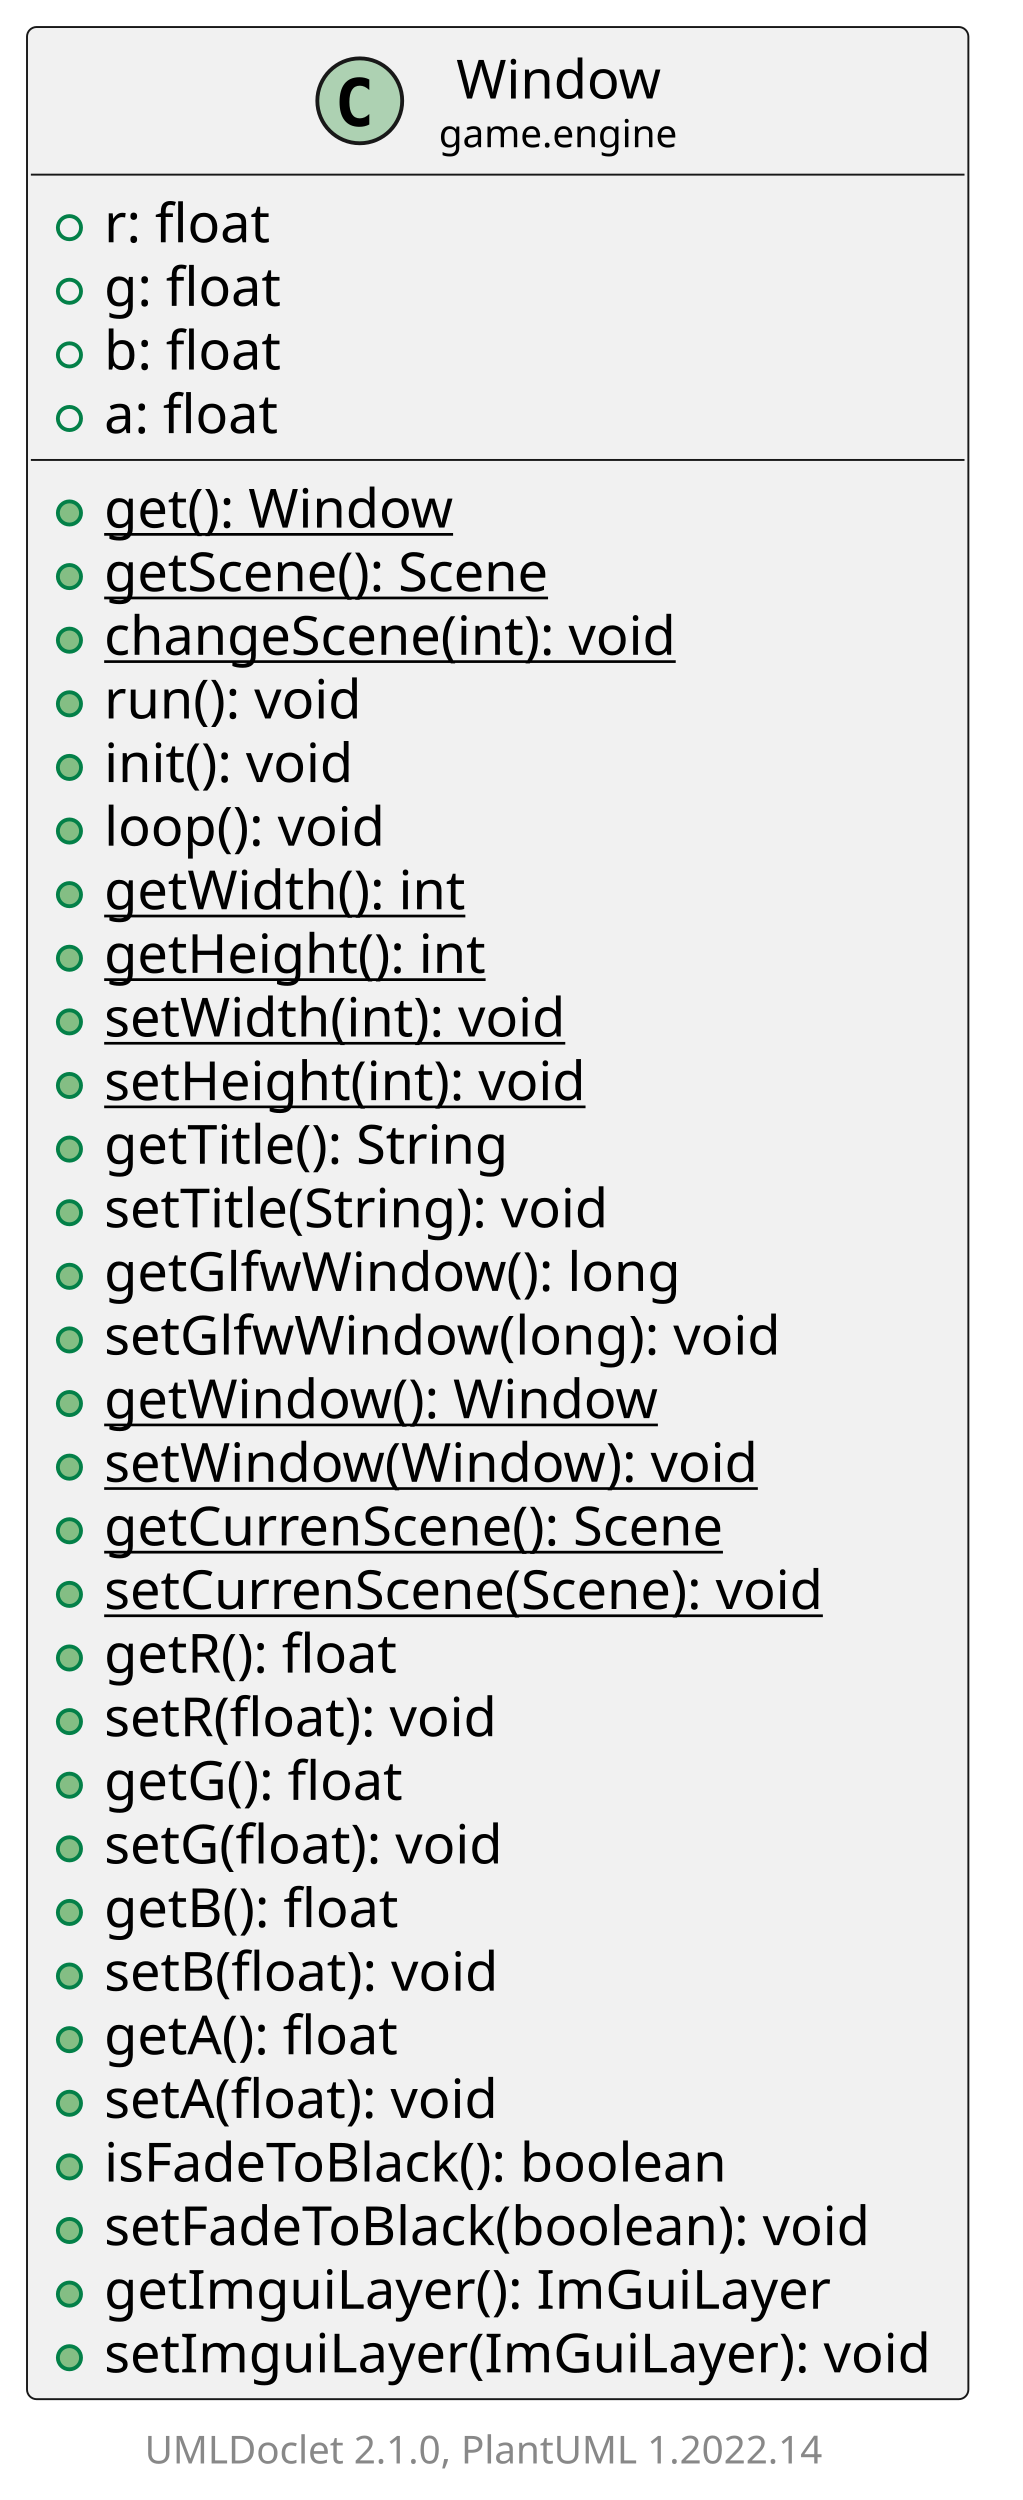
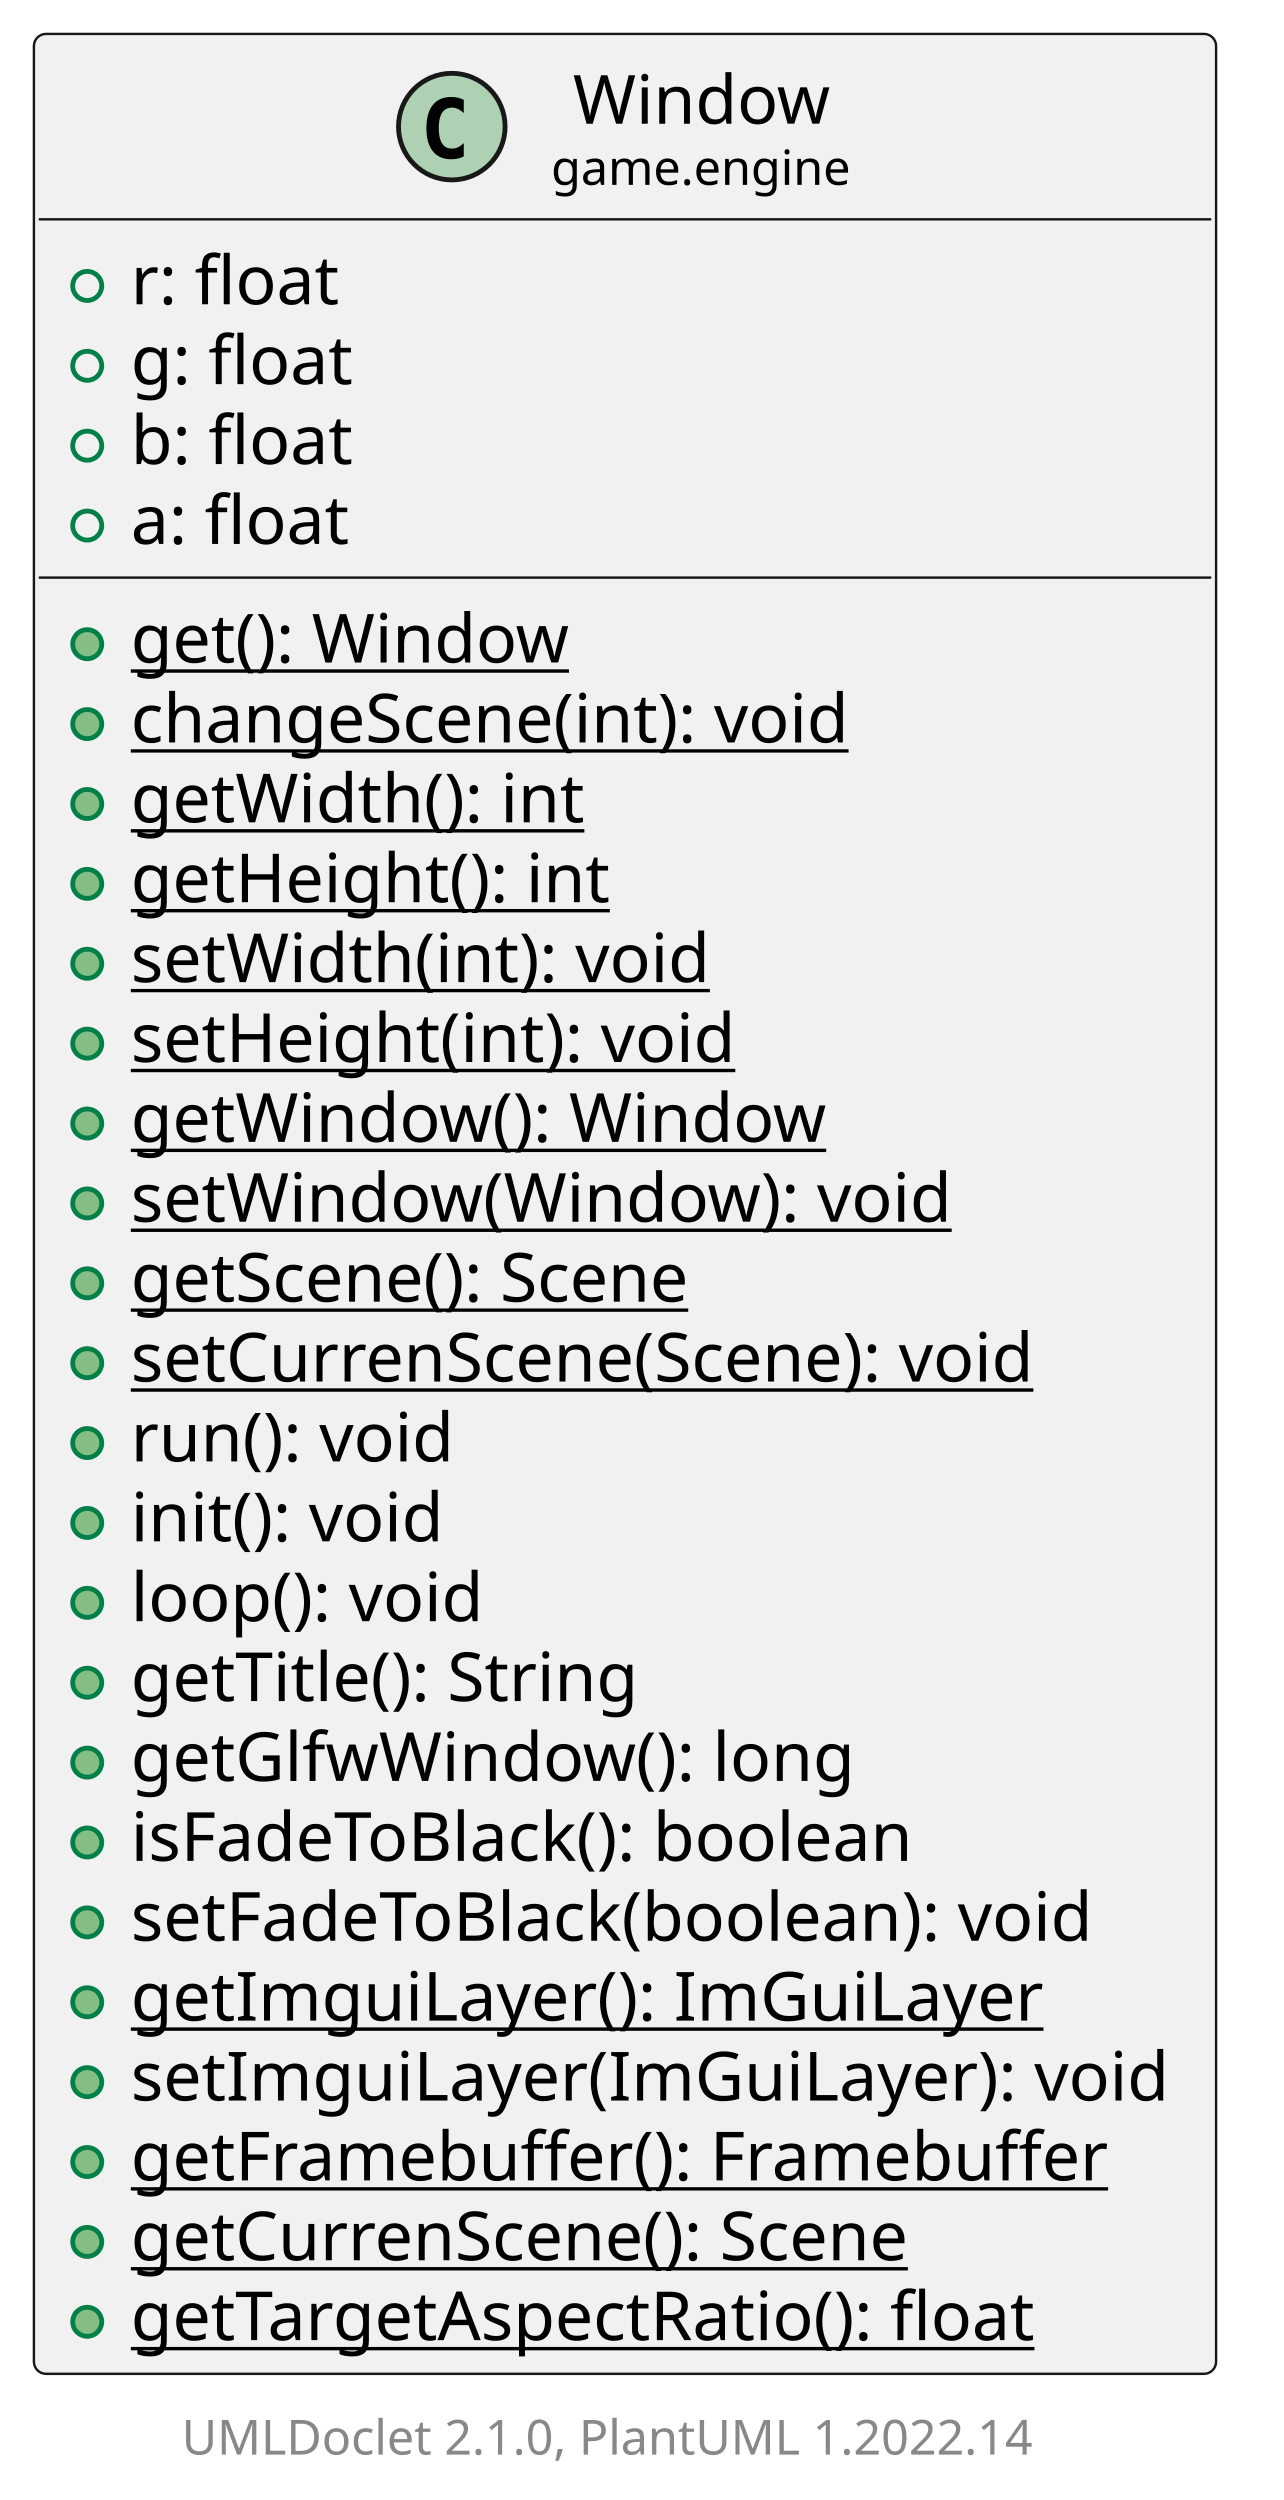
- <svg xmlns="http://www.w3.org/2000/svg" xmlns:xlink="http://www.w3.org/1999/xlink" contentStyleType="text/css" height="648px" preserveAspectRatio="none" style="width:265px;height:648px;background:#FFFFFF;" version="1.1" viewBox="0 0 265 648" width="265px" zoomAndPan="magnify">
+ <svg xmlns="http://www.w3.org/2000/svg" xmlns:xlink="http://www.w3.org/1999/xlink" contentStyleType="text/css" height="516px" preserveAspectRatio="none" style="width:265px;height:516px;background:#FFFFFF;" version="1.1" viewBox="0 0 265 516" width="265px" zoomAndPan="magnify">
  <defs />
  <g>
    <a href="Window.html" target="_top" title="Window.html" xlink:actuate="onRequest" xlink:href="Window.html" xlink:show="new" xlink:title="Window.html" xlink:type="simple">
      <g id="elem_game.engine.Window">
-         <rect codeLine="5" fill="#F1F1F1" height="614.867" id="game.engine.Window" rx="2.5" ry="2.5" style="stroke:#181818;stroke-width:0.5;" width="244" x="7" y="7" />
+         <rect codeLine="5" fill="#F1F1F1" height="482.961" id="game.engine.Window" rx="2.5" ry="2.5" style="stroke:#181818;stroke-width:0.5;" width="244" x="7" y="7" />
        <ellipse cx="93.25" cy="26.133" fill="#ADD1B2" rx="11" ry="11" style="stroke:#181818;stroke-width:1.0;" />
        <path d="M95.723,32.276 Q95.142,32.575 94.503,32.724 Q93.864,32.873 93.158,32.873 Q90.651,32.873 89.332,31.222 Q88.012,29.57 88.012,26.449 Q88.012,23.319 89.332,21.668 Q90.651,20.016 93.158,20.016 Q93.864,20.016 94.511,20.165 Q95.159,20.314 95.723,20.613 L95.723,23.336 Q95.092,22.755 94.499,22.485 Q93.905,22.215 93.274,22.215 Q91.93,22.215 91.245,23.282 Q90.56,24.349 90.56,26.449 Q90.56,28.541 91.245,29.607 Q91.93,30.674 93.274,30.674 Q93.905,30.674 94.499,30.404 Q95.092,30.134 95.723,29.553 Z " fill="#000000" />
        <text fill="#000000" font-family="sans-serif" font-size="14" lengthAdjust="spacing" textLength="54" x="118.25" y="25.535">Window</text>
        <text fill="#000000" font-family="sans-serif" font-size="10" lengthAdjust="spacing" textLength="63" x="113.75" y="38.156">game.engine</text>
        <line style="stroke:#181818;stroke-width:0.5;" x1="8" x2="250" y1="45.266" y2="45.266" />
        <ellipse cx="18" cy="59.01" fill="none" rx="3" ry="3" style="stroke:#038048;stroke-width:1.0;" />
        <text fill="#000000" font-family="sans-serif" font-size="14" lengthAdjust="spacing" textLength="45" x="27" y="62.801">r: float</text>
        <ellipse cx="18" cy="75.498" fill="none" rx="3" ry="3" style="stroke:#038048;stroke-width:1.0;" />
        <text fill="#000000" font-family="sans-serif" font-size="14" lengthAdjust="spacing" textLength="48" x="27" y="79.289">g: float</text>
        <ellipse cx="18" cy="91.986" fill="none" rx="3" ry="3" style="stroke:#038048;stroke-width:1.0;" />
        <text fill="#000000" font-family="sans-serif" font-size="14" lengthAdjust="spacing" textLength="48" x="27" y="95.777">b: float</text>
        <ellipse cx="18" cy="108.475" fill="none" rx="3" ry="3" style="stroke:#038048;stroke-width:1.0;" />
        <text fill="#000000" font-family="sans-serif" font-size="14" lengthAdjust="spacing" textLength="47" x="27" y="112.266">a: float</text>
        <line style="stroke:#181818;stroke-width:0.5;" x1="8" x2="250" y1="119.219" y2="119.219" />
        <ellipse cx="18" cy="132.963" fill="#84BE84" rx="3" ry="3" style="stroke:#038048;stroke-width:1.0;" />
        <text fill="#000000" font-family="sans-serif" font-size="14" lengthAdjust="spacing" text-decoration="underline" textLength="94" x="27" y="136.754">get(): Window</text>
        <ellipse cx="18" cy="149.451" fill="#84BE84" rx="3" ry="3" style="stroke:#038048;stroke-width:1.0;" />
-         <text fill="#000000" font-family="sans-serif" font-size="14" lengthAdjust="spacing" text-decoration="underline" textLength="120" x="27" y="153.242">getScene(): Scene</text>
+         <text fill="#000000" font-family="sans-serif" font-size="14" lengthAdjust="spacing" text-decoration="underline" textLength="155" x="27" y="153.242">changeScene(int): void</text>
        <ellipse cx="18" cy="165.94" fill="#84BE84" rx="3" ry="3" style="stroke:#038048;stroke-width:1.0;" />
-         <text fill="#000000" font-family="sans-serif" font-size="14" lengthAdjust="spacing" text-decoration="underline" textLength="155" x="27" y="169.731">changeScene(int): void</text>
+         <text fill="#000000" font-family="sans-serif" font-size="14" lengthAdjust="spacing" text-decoration="underline" textLength="97" x="27" y="169.731">getWidth(): int</text>
        <ellipse cx="18" cy="182.428" fill="#84BE84" rx="3" ry="3" style="stroke:#038048;stroke-width:1.0;" />
-         <text fill="#000000" font-family="sans-serif" font-size="14" lengthAdjust="spacing" textLength="71" x="27" y="186.219">run(): void</text>
+         <text fill="#000000" font-family="sans-serif" font-size="14" lengthAdjust="spacing" text-decoration="underline" textLength="103" x="27" y="186.219">getHeight(): int</text>
        <ellipse cx="18" cy="198.916" fill="#84BE84" rx="3" ry="3" style="stroke:#038048;stroke-width:1.0;" />
-         <text fill="#000000" font-family="sans-serif" font-size="14" lengthAdjust="spacing" textLength="69" x="27" y="202.707">init(): void</text>
+         <text fill="#000000" font-family="sans-serif" font-size="14" lengthAdjust="spacing" text-decoration="underline" textLength="124" x="27" y="202.707">setWidth(int): void</text>
        <ellipse cx="18" cy="215.404" fill="#84BE84" rx="3" ry="3" style="stroke:#038048;stroke-width:1.0;" />
-         <text fill="#000000" font-family="sans-serif" font-size="14" lengthAdjust="spacing" textLength="78" x="27" y="219.195">loop(): void</text>
+         <text fill="#000000" font-family="sans-serif" font-size="14" lengthAdjust="spacing" text-decoration="underline" textLength="130" x="27" y="219.195">setHeight(int): void</text>
        <ellipse cx="18" cy="231.893" fill="#84BE84" rx="3" ry="3" style="stroke:#038048;stroke-width:1.0;" />
-         <text fill="#000000" font-family="sans-serif" font-size="14" lengthAdjust="spacing" text-decoration="underline" textLength="97" x="27" y="235.684">getWidth(): int</text>
+         <text fill="#000000" font-family="sans-serif" font-size="14" lengthAdjust="spacing" text-decoration="underline" textLength="148" x="27" y="235.684">getWindow(): Window</text>
        <ellipse cx="18" cy="248.381" fill="#84BE84" rx="3" ry="3" style="stroke:#038048;stroke-width:1.0;" />
-         <text fill="#000000" font-family="sans-serif" font-size="14" lengthAdjust="spacing" text-decoration="underline" textLength="103" x="27" y="252.172">getHeight(): int</text>
+         <text fill="#000000" font-family="sans-serif" font-size="14" lengthAdjust="spacing" text-decoration="underline" textLength="175" x="27" y="252.172">setWindow(Window): void</text>
        <ellipse cx="18" cy="264.869" fill="#84BE84" rx="3" ry="3" style="stroke:#038048;stroke-width:1.0;" />
-         <text fill="#000000" font-family="sans-serif" font-size="14" lengthAdjust="spacing" text-decoration="underline" textLength="124" x="27" y="268.66">setWidth(int): void</text>
+         <text fill="#000000" font-family="sans-serif" font-size="14" lengthAdjust="spacing" text-decoration="underline" textLength="120" x="27" y="268.66">getScene(): Scene</text>
        <ellipse cx="18" cy="281.357" fill="#84BE84" rx="3" ry="3" style="stroke:#038048;stroke-width:1.0;" />
-         <text fill="#000000" font-family="sans-serif" font-size="14" lengthAdjust="spacing" text-decoration="underline" textLength="130" x="27" y="285.148">setHeight(int): void</text>
+         <text fill="#000000" font-family="sans-serif" font-size="14" lengthAdjust="spacing" text-decoration="underline" textLength="195" x="27" y="285.148">setCurrenScene(Scene): void</text>
        <ellipse cx="18" cy="297.846" fill="#84BE84" rx="3" ry="3" style="stroke:#038048;stroke-width:1.0;" />
-         <text fill="#000000" font-family="sans-serif" font-size="14" lengthAdjust="spacing" textLength="111" x="27" y="301.637">getTitle(): String</text>
+         <text fill="#000000" font-family="sans-serif" font-size="14" lengthAdjust="spacing" textLength="71" x="27" y="301.637">run(): void</text>
        <ellipse cx="18" cy="314.334" fill="#84BE84" rx="3" ry="3" style="stroke:#038048;stroke-width:1.0;" />
-         <text fill="#000000" font-family="sans-serif" font-size="14" lengthAdjust="spacing" textLength="138" x="27" y="318.125">setTitle(String): void</text>
+         <text fill="#000000" font-family="sans-serif" font-size="14" lengthAdjust="spacing" textLength="69" x="27" y="318.125">init(): void</text>
        <ellipse cx="18" cy="330.822" fill="#84BE84" rx="3" ry="3" style="stroke:#038048;stroke-width:1.0;" />
-         <text fill="#000000" font-family="sans-serif" font-size="14" lengthAdjust="spacing" textLength="155" x="27" y="334.613">getGlfwWindow(): long</text>
+         <text fill="#000000" font-family="sans-serif" font-size="14" lengthAdjust="spacing" textLength="78" x="27" y="334.613">loop(): void</text>
        <ellipse cx="18" cy="347.31" fill="#84BE84" rx="3" ry="3" style="stroke:#038048;stroke-width:1.0;" />
-         <text fill="#000000" font-family="sans-serif" font-size="14" lengthAdjust="spacing" textLength="182" x="27" y="351.102">setGlfwWindow(long): void</text>
+         <text fill="#000000" font-family="sans-serif" font-size="14" lengthAdjust="spacing" textLength="111" x="27" y="351.102">getTitle(): String</text>
        <ellipse cx="18" cy="363.799" fill="#84BE84" rx="3" ry="3" style="stroke:#038048;stroke-width:1.0;" />
-         <text fill="#000000" font-family="sans-serif" font-size="14" lengthAdjust="spacing" text-decoration="underline" textLength="148" x="27" y="367.59">getWindow(): Window</text>
+         <text fill="#000000" font-family="sans-serif" font-size="14" lengthAdjust="spacing" textLength="155" x="27" y="367.59">getGlfwWindow(): long</text>
        <ellipse cx="18" cy="380.287" fill="#84BE84" rx="3" ry="3" style="stroke:#038048;stroke-width:1.0;" />
-         <text fill="#000000" font-family="sans-serif" font-size="14" lengthAdjust="spacing" text-decoration="underline" textLength="175" x="27" y="384.078">setWindow(Window): void</text>
+         <text fill="#000000" font-family="sans-serif" font-size="14" lengthAdjust="spacing" textLength="171" x="27" y="384.078">isFadeToBlack(): boolean</text>
        <ellipse cx="18" cy="396.775" fill="#84BE84" rx="3" ry="3" style="stroke:#038048;stroke-width:1.0;" />
-         <text fill="#000000" font-family="sans-serif" font-size="14" lengthAdjust="spacing" text-decoration="underline" textLength="168" x="27" y="400.566">getCurrenScene(): Scene</text>
+         <text fill="#000000" font-family="sans-serif" font-size="14" lengthAdjust="spacing" textLength="209" x="27" y="400.566">setFadeToBlack(boolean): void</text>
        <ellipse cx="18" cy="413.264" fill="#84BE84" rx="3" ry="3" style="stroke:#038048;stroke-width:1.0;" />
-         <text fill="#000000" font-family="sans-serif" font-size="14" lengthAdjust="spacing" text-decoration="underline" textLength="195" x="27" y="417.055">setCurrenScene(Scene): void</text>
+         <text fill="#000000" font-family="sans-serif" font-size="14" lengthAdjust="spacing" text-decoration="underline" textLength="191" x="27" y="417.055">getImguiLayer(): ImGuiLayer</text>
        <ellipse cx="18" cy="429.752" fill="#84BE84" rx="3" ry="3" style="stroke:#038048;stroke-width:1.0;" />
-         <text fill="#000000" font-family="sans-serif" font-size="14" lengthAdjust="spacing" textLength="80" x="27" y="433.543">getR(): float</text>
+         <text fill="#000000" font-family="sans-serif" font-size="14" lengthAdjust="spacing" textLength="218" x="27" y="433.543">setImguiLayer(ImGuiLayer): void</text>
        <ellipse cx="18" cy="446.24" fill="#84BE84" rx="3" ry="3" style="stroke:#038048;stroke-width:1.0;" />
-         <text fill="#000000" font-family="sans-serif" font-size="14" lengthAdjust="spacing" textLength="107" x="27" y="450.031">setR(float): void</text>
+         <text fill="#000000" font-family="sans-serif" font-size="14" lengthAdjust="spacing" text-decoration="underline" textLength="210" x="27" y="450.031">getFramebuffer(): Framebuffer</text>
        <ellipse cx="18" cy="462.728" fill="#84BE84" rx="3" ry="3" style="stroke:#038048;stroke-width:1.0;" />
-         <text fill="#000000" font-family="sans-serif" font-size="14" lengthAdjust="spacing" textLength="81" x="27" y="466.519">getG(): float</text>
+         <text fill="#000000" font-family="sans-serif" font-size="14" lengthAdjust="spacing" text-decoration="underline" textLength="168" x="27" y="466.519">getCurrenScene(): Scene</text>
        <ellipse cx="18" cy="479.217" fill="#84BE84" rx="3" ry="3" style="stroke:#038048;stroke-width:1.0;" />
-         <text fill="#000000" font-family="sans-serif" font-size="14" lengthAdjust="spacing" textLength="108" x="27" y="483.008">setG(float): void</text>
-         <ellipse cx="18" cy="495.705" fill="#84BE84" rx="3" ry="3" style="stroke:#038048;stroke-width:1.0;" />
-         <text fill="#000000" font-family="sans-serif" font-size="14" lengthAdjust="spacing" textLength="79" x="27" y="499.496">getB(): float</text>
-         <ellipse cx="18" cy="512.193" fill="#84BE84" rx="3" ry="3" style="stroke:#038048;stroke-width:1.0;" />
-         <text fill="#000000" font-family="sans-serif" font-size="14" lengthAdjust="spacing" textLength="106" x="27" y="515.984">setB(float): void</text>
-         <ellipse cx="18" cy="528.682" fill="#84BE84" rx="3" ry="3" style="stroke:#038048;stroke-width:1.0;" />
-         <text fill="#000000" font-family="sans-serif" font-size="14" lengthAdjust="spacing" textLength="81" x="27" y="532.473">getA(): float</text>
-         <ellipse cx="18" cy="545.17" fill="#84BE84" rx="3" ry="3" style="stroke:#038048;stroke-width:1.0;" />
-         <text fill="#000000" font-family="sans-serif" font-size="14" lengthAdjust="spacing" textLength="108" x="27" y="548.961">setA(float): void</text>
-         <ellipse cx="18" cy="561.658" fill="#84BE84" rx="3" ry="3" style="stroke:#038048;stroke-width:1.0;" />
-         <text fill="#000000" font-family="sans-serif" font-size="14" lengthAdjust="spacing" textLength="171" x="27" y="565.449">isFadeToBlack(): boolean</text>
-         <ellipse cx="18" cy="578.146" fill="#84BE84" rx="3" ry="3" style="stroke:#038048;stroke-width:1.0;" />
-         <text fill="#000000" font-family="sans-serif" font-size="14" lengthAdjust="spacing" textLength="209" x="27" y="581.938">setFadeToBlack(boolean): void</text>
-         <ellipse cx="18" cy="594.635" fill="#84BE84" rx="3" ry="3" style="stroke:#038048;stroke-width:1.0;" />
-         <text fill="#000000" font-family="sans-serif" font-size="14" lengthAdjust="spacing" textLength="191" x="27" y="598.426">getImguiLayer(): ImGuiLayer</text>
-         <ellipse cx="18" cy="611.123" fill="#84BE84" rx="3" ry="3" style="stroke:#038048;stroke-width:1.0;" />
-         <text fill="#000000" font-family="sans-serif" font-size="14" lengthAdjust="spacing" textLength="218" x="27" y="614.914">setImguiLayer(ImGuiLayer): void</text>
+         <text fill="#000000" font-family="sans-serif" font-size="14" lengthAdjust="spacing" text-decoration="underline" textLength="197" x="27" y="483.008">getTargetAspectRatio(): float</text>
      </g>
    </a>
-     <text fill="#888888" font-family="sans-serif" font-size="10" lengthAdjust="spacing" textLength="182" x="37.5" y="638.535">UMLDoclet 2.1.0, PlantUML 1.2022.14</text>
+     <text fill="#888888" font-family="sans-serif" font-size="10" lengthAdjust="spacing" textLength="182" x="37.5" y="506.629">UMLDoclet 2.1.0, PlantUML 1.2022.14</text>
  </g>
</svg>
